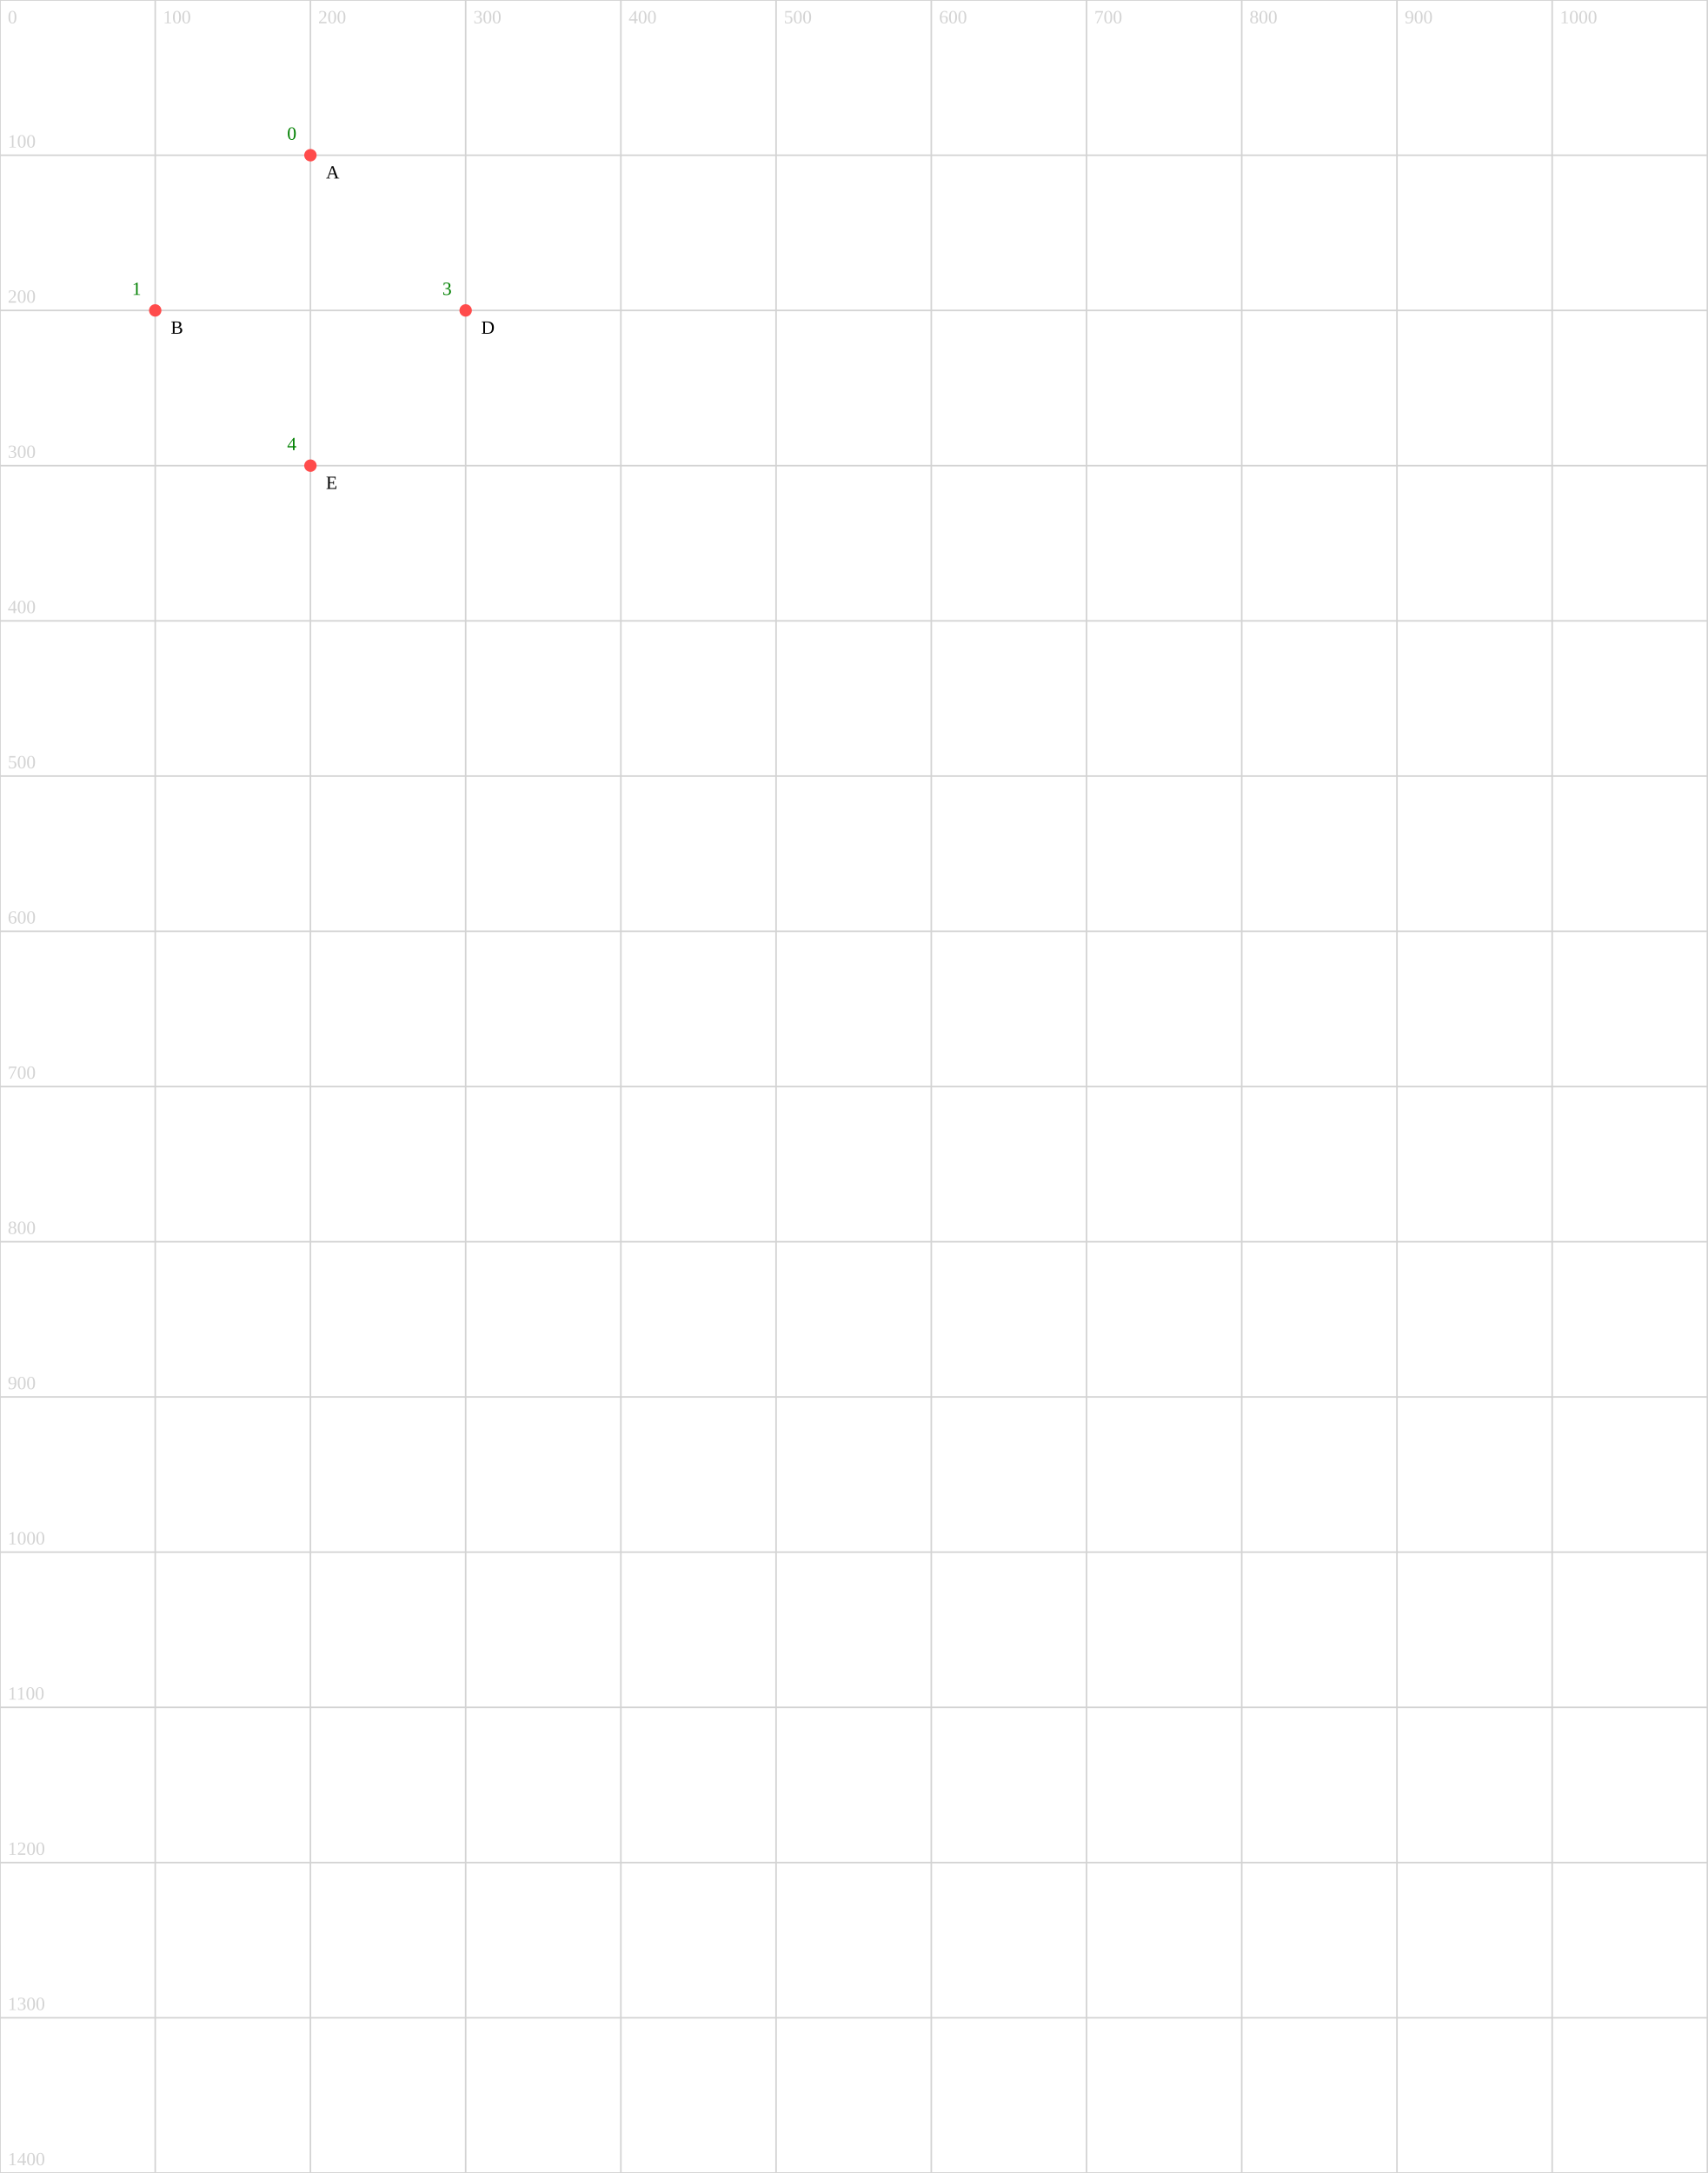
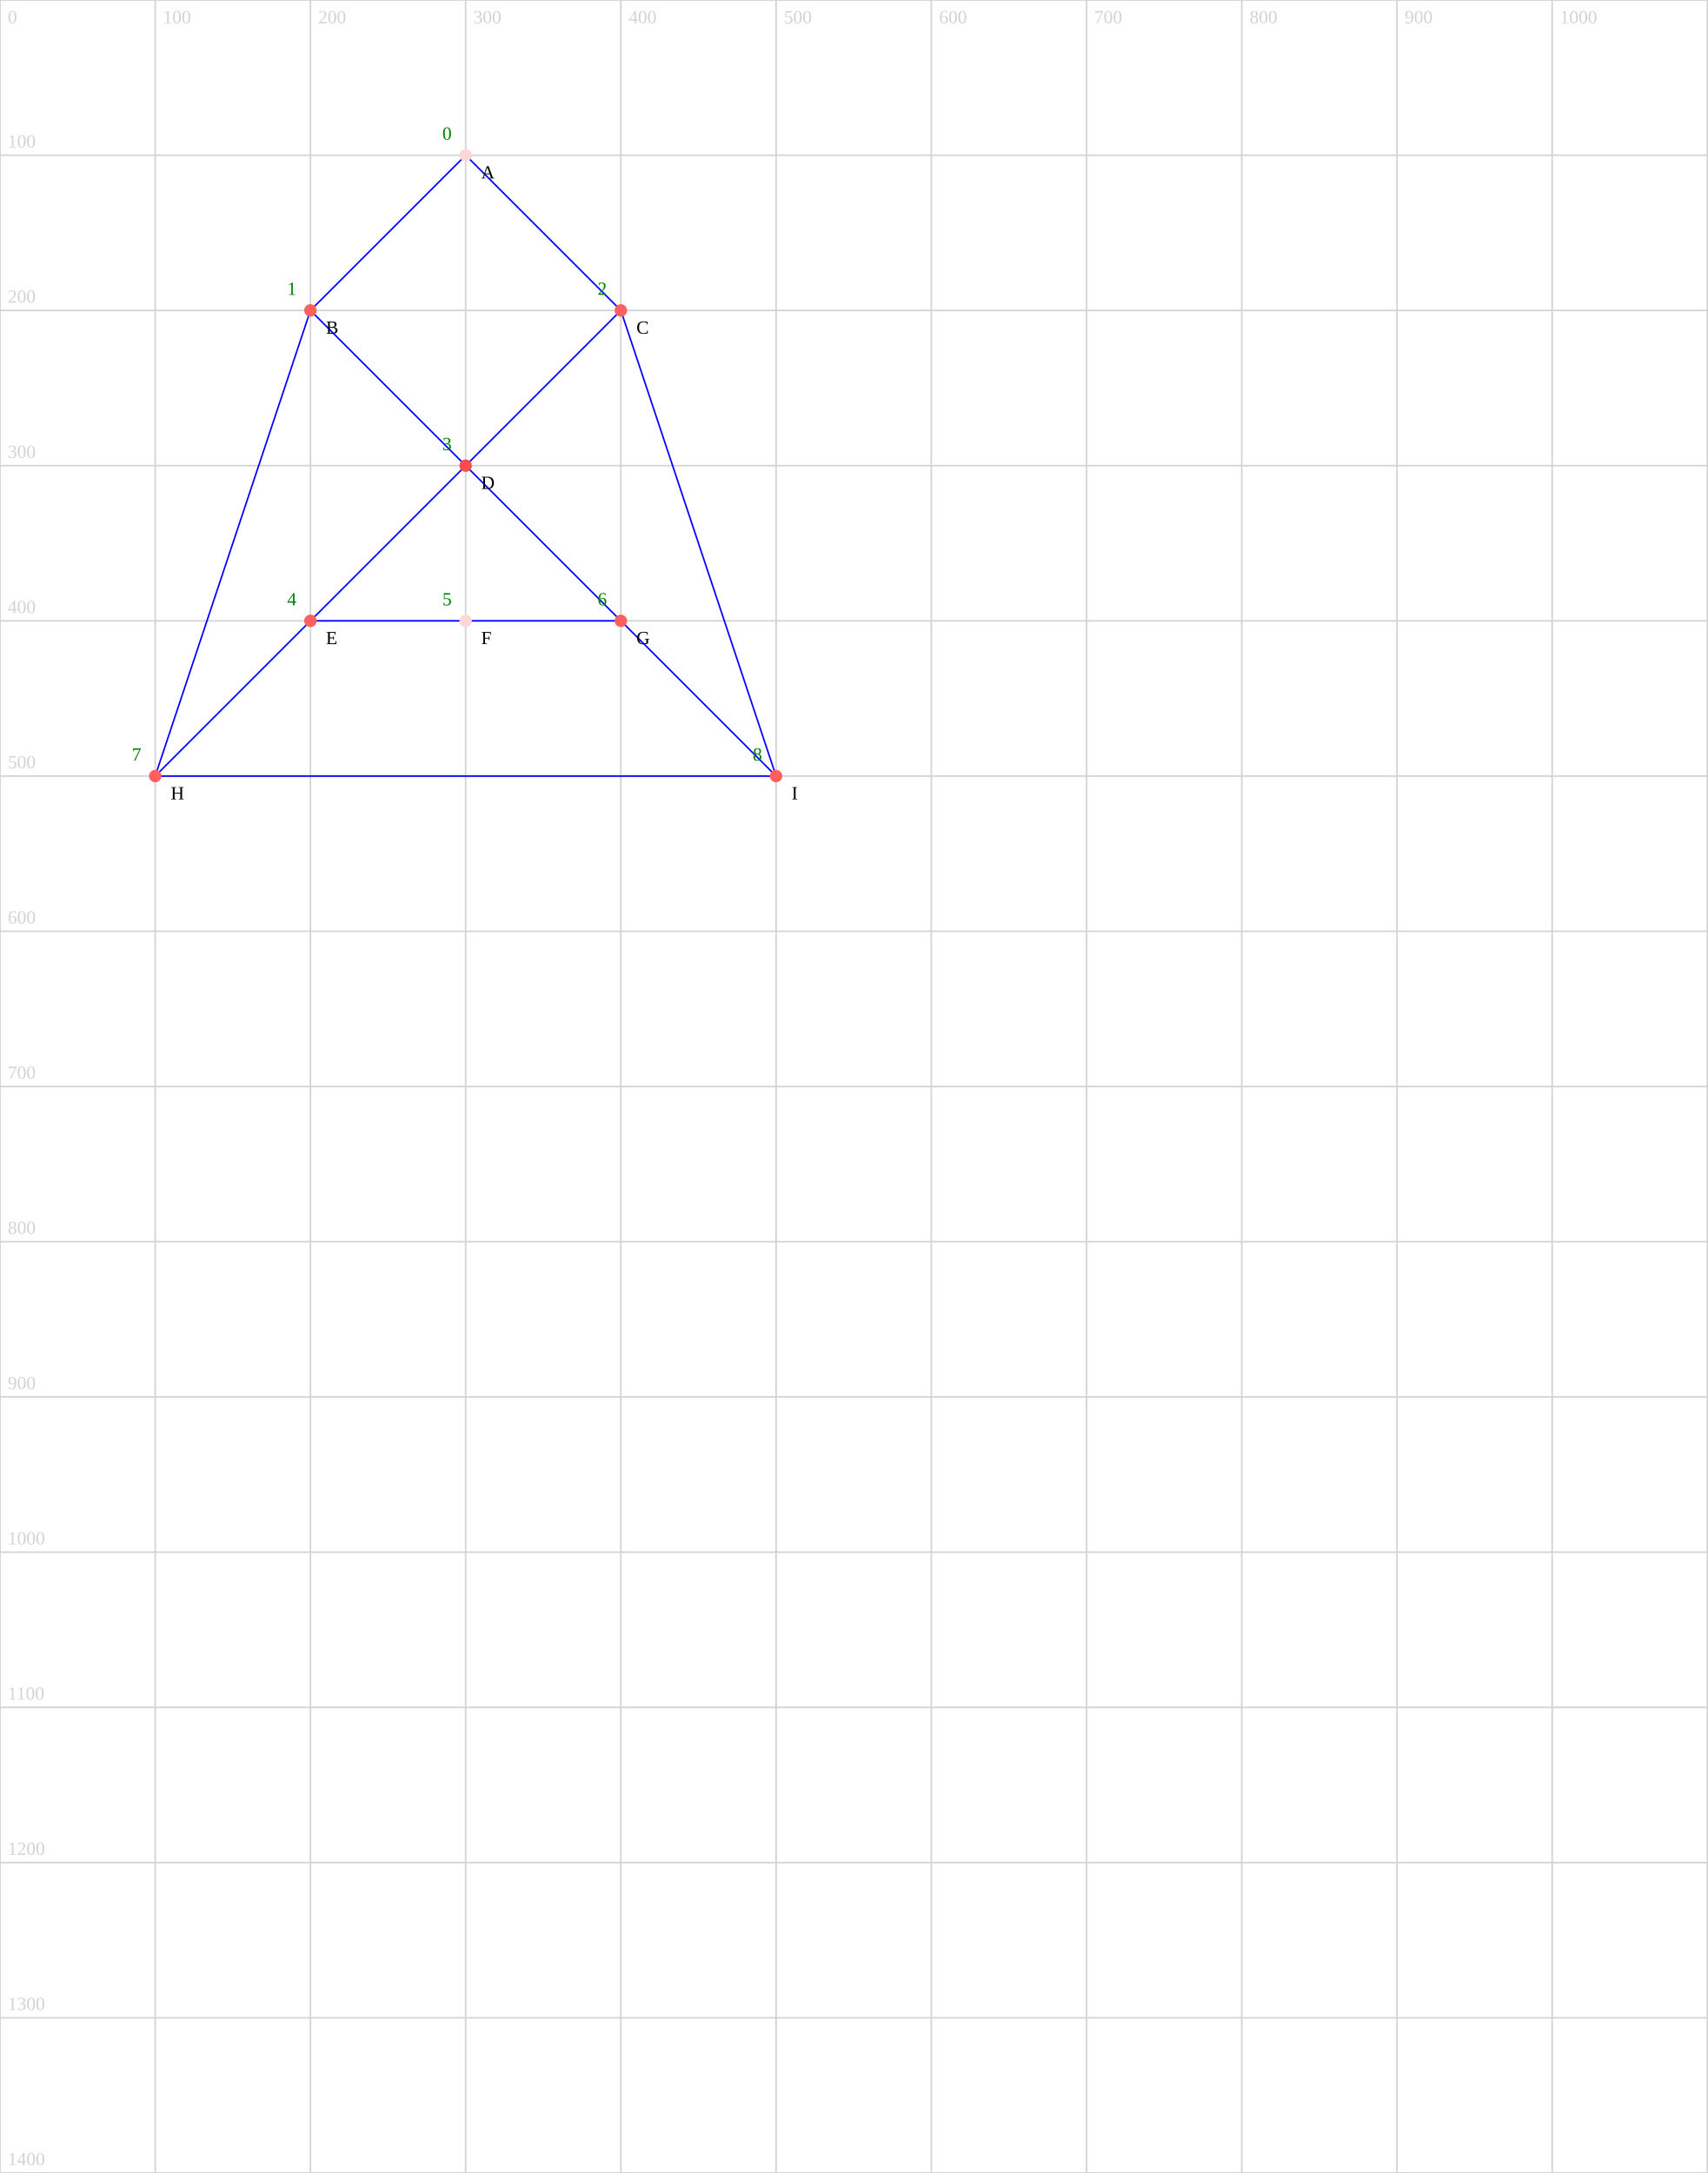
<svg xmlns="http://www.w3.org/2000/svg" version="1.1" width="1100" height="1400">
  <line x1="0" y1="0" x2="1100" y2="0" stroke="lightgrey" />
  <text x="5" y="-5" fill="lightgrey">0</text>
  <line x1="0" y1="100" x2="1100" y2="100" stroke="lightgrey" />
  <text x="5" y="95" fill="lightgrey">100</text>
  <line x1="0" y1="200" x2="1100" y2="200" stroke="lightgrey" />
  <text x="5" y="195" fill="lightgrey">200</text>
  <line x1="0" y1="300" x2="1100" y2="300" stroke="lightgrey" />
  <text x="5" y="295" fill="lightgrey">300</text>
  <line x1="0" y1="400" x2="1100" y2="400" stroke="lightgrey" />
  <text x="5" y="395" fill="lightgrey">400</text>
  <line x1="0" y1="500" x2="1100" y2="500" stroke="lightgrey" />
  <text x="5" y="495" fill="lightgrey">500</text>
  <line x1="0" y1="600" x2="1100" y2="600" stroke="lightgrey" />
  <text x="5" y="595" fill="lightgrey">600</text>
  <line x1="0" y1="700" x2="1100" y2="700" stroke="lightgrey" />
  <text x="5" y="695" fill="lightgrey">700</text>
  <line x1="0" y1="800" x2="1100" y2="800" stroke="lightgrey" />
  <text x="5" y="795" fill="lightgrey">800</text>
  <line x1="0" y1="900" x2="1100" y2="900" stroke="lightgrey" />
  <text x="5" y="895" fill="lightgrey">900</text>
  <line x1="0" y1="1000" x2="1100" y2="1000" stroke="lightgrey" />
  <text x="5" y="995" fill="lightgrey">1000</text>
  <line x1="0" y1="1100" x2="1100" y2="1100" stroke="lightgrey" />
  <text x="5" y="1095" fill="lightgrey">1100</text>
  <line x1="0" y1="1200" x2="1100" y2="1200" stroke="lightgrey" />
  <text x="5" y="1195" fill="lightgrey">1200</text>
  <line x1="0" y1="1300" x2="1100" y2="1300" stroke="lightgrey" />
  <text x="5" y="1295" fill="lightgrey">1300</text>
  <line x1="0" y1="1400" x2="1100" y2="1400" stroke="lightgrey" />
  <text x="5" y="1395" fill="lightgrey">1400</text>
  <line x1="0" y1="0" x2="0" y2="1400" stroke="lightgrey" />
  <text x="5" y="15" fill="lightgrey">0</text>
  <line x1="100" y1="0" x2="100" y2="1400" stroke="lightgrey" />
  <text x="105" y="15" fill="lightgrey">100</text>
  <line x1="200" y1="0" x2="200" y2="1400" stroke="lightgrey" />
  <text x="205" y="15" fill="lightgrey">200</text>
  <line x1="300" y1="0" x2="300" y2="1400" stroke="lightgrey" />
  <text x="305" y="15" fill="lightgrey">300</text>
  <line x1="400" y1="0" x2="400" y2="1400" stroke="lightgrey" />
  <text x="405" y="15" fill="lightgrey">400</text>
  <line x1="500" y1="0" x2="500" y2="1400" stroke="lightgrey" />
  <text x="505" y="15" fill="lightgrey">500</text>
  <line x1="600" y1="0" x2="600" y2="1400" stroke="lightgrey" />
  <text x="605" y="15" fill="lightgrey">600</text>
  <line x1="700" y1="0" x2="700" y2="1400" stroke="lightgrey" />
  <text x="705" y="15" fill="lightgrey">700</text>
  <line x1="800" y1="0" x2="800" y2="1400" stroke="lightgrey" />
  <text x="805" y="15" fill="lightgrey">800</text>
  <line x1="900" y1="0" x2="900" y2="1400" stroke="lightgrey" />
  <text x="905" y="15" fill="lightgrey">900</text>
  <line x1="1000" y1="0" x2="1000" y2="1400" stroke="lightgrey" />
  <text x="1005" y="15" fill="lightgrey">1000</text>
  <line x1="1100" y1="0" x2="1100" y2="1400" stroke="lightgrey" />
  <text x="1105" y="15" fill="lightgrey">1100</text>
-   <circle cx="200" cy="100" r="4" fill="rgb(255,75,75)" />
-   <text x="210" y="115" fill="black">A</text>
-   <text x="185" y="90" fill="green">0</text>
-   <circle cx="100" cy="200" r="4" fill="rgb(255,75,75)" />
-   <text x="110" y="215" fill="black">B</text>
-   <text x="85" y="190" fill="green">1</text>
-   <circle cx="300" cy="200" r="4" fill="rgb(255,75,75)" />
-   <text x="310" y="215" fill="black">D</text>
-   <text x="285" y="190" fill="green">3</text>
-   <circle cx="200" cy="300" r="4" fill="rgb(255,75,75)" />
-   <text x="210" y="315" fill="black">E</text>
-   <text x="185" y="290" fill="green">4</text>
+   <line x1="300" y1="100" x2="200" y2="200" stroke="blue" />
+   <line x1="300" y1="100" x2="400" y2="200" stroke="blue" />
+   <line x1="200" y1="200" x2="300" y2="300" stroke="blue" />
+   <line x1="400" y1="200" x2="300" y2="300" stroke="blue" />
+   <line x1="300" y1="300" x2="200" y2="400" stroke="blue" />
+   <line x1="300" y1="300" x2="400" y2="400" stroke="blue" />
+   <line x1="200" y1="200" x2="100" y2="500" stroke="blue" />
+   <line x1="400" y1="200" x2="500" y2="500" stroke="blue" />
+   <line x1="200" y1="400" x2="300" y2="400" stroke="blue" />
+   <line x1="300" y1="400" x2="400" y2="400" stroke="blue" />
+   <line x1="400" y1="400" x2="500" y2="500" stroke="blue" />
+   <line x1="200" y1="400" x2="100" y2="500" stroke="blue" />
+   <line x1="100" y1="500" x2="500" y2="500" stroke="blue" />
+   <circle cx="300" cy="100" r="4" fill="rgb(255,215,215)" />
+   <text x="310" y="115" fill="black">A</text>
+   <text x="285" y="90" fill="green">0</text>
+   <circle cx="200" cy="200" r="4" fill="rgb(255,95,95)" />
+   <text x="210" y="215" fill="black">B</text>
+   <text x="185" y="190" fill="green">1</text>
+   <circle cx="400" cy="200" r="4" fill="rgb(255,95,95)" />
+   <text x="410" y="215" fill="black">C</text>
+   <text x="385" y="190" fill="green">2</text>
+   <circle cx="300" cy="300" r="4" fill="rgb(255,75,75)" />
+   <text x="310" y="315" fill="black">D</text>
+   <text x="285" y="290" fill="green">3</text>
+   <circle cx="200" cy="400" r="4" fill="rgb(255,95,95)" />
+   <text x="210" y="415" fill="black">E</text>
+   <text x="185" y="390" fill="green">4</text>
+   <circle cx="300" cy="400" r="4" fill="rgb(255,215,215)" />
+   <text x="310" y="415" fill="black">F</text>
+   <text x="285" y="390" fill="green">5</text>
+   <circle cx="400" cy="400" r="4" fill="rgb(255,95,95)" />
+   <text x="410" y="415" fill="black">G</text>
+   <text x="385" y="390" fill="green">6</text>
+   <circle cx="100" cy="500" r="4" fill="rgb(255,95,95)" />
+   <text x="110" y="515" fill="black">H</text>
+   <text x="85" y="490" fill="green">7</text>
+   <circle cx="500" cy="500" r="4" fill="rgb(255,95,95)" />
+   <text x="510" y="515" fill="black">I</text>
+   <text x="485" y="490" fill="green">8</text>
</svg>
